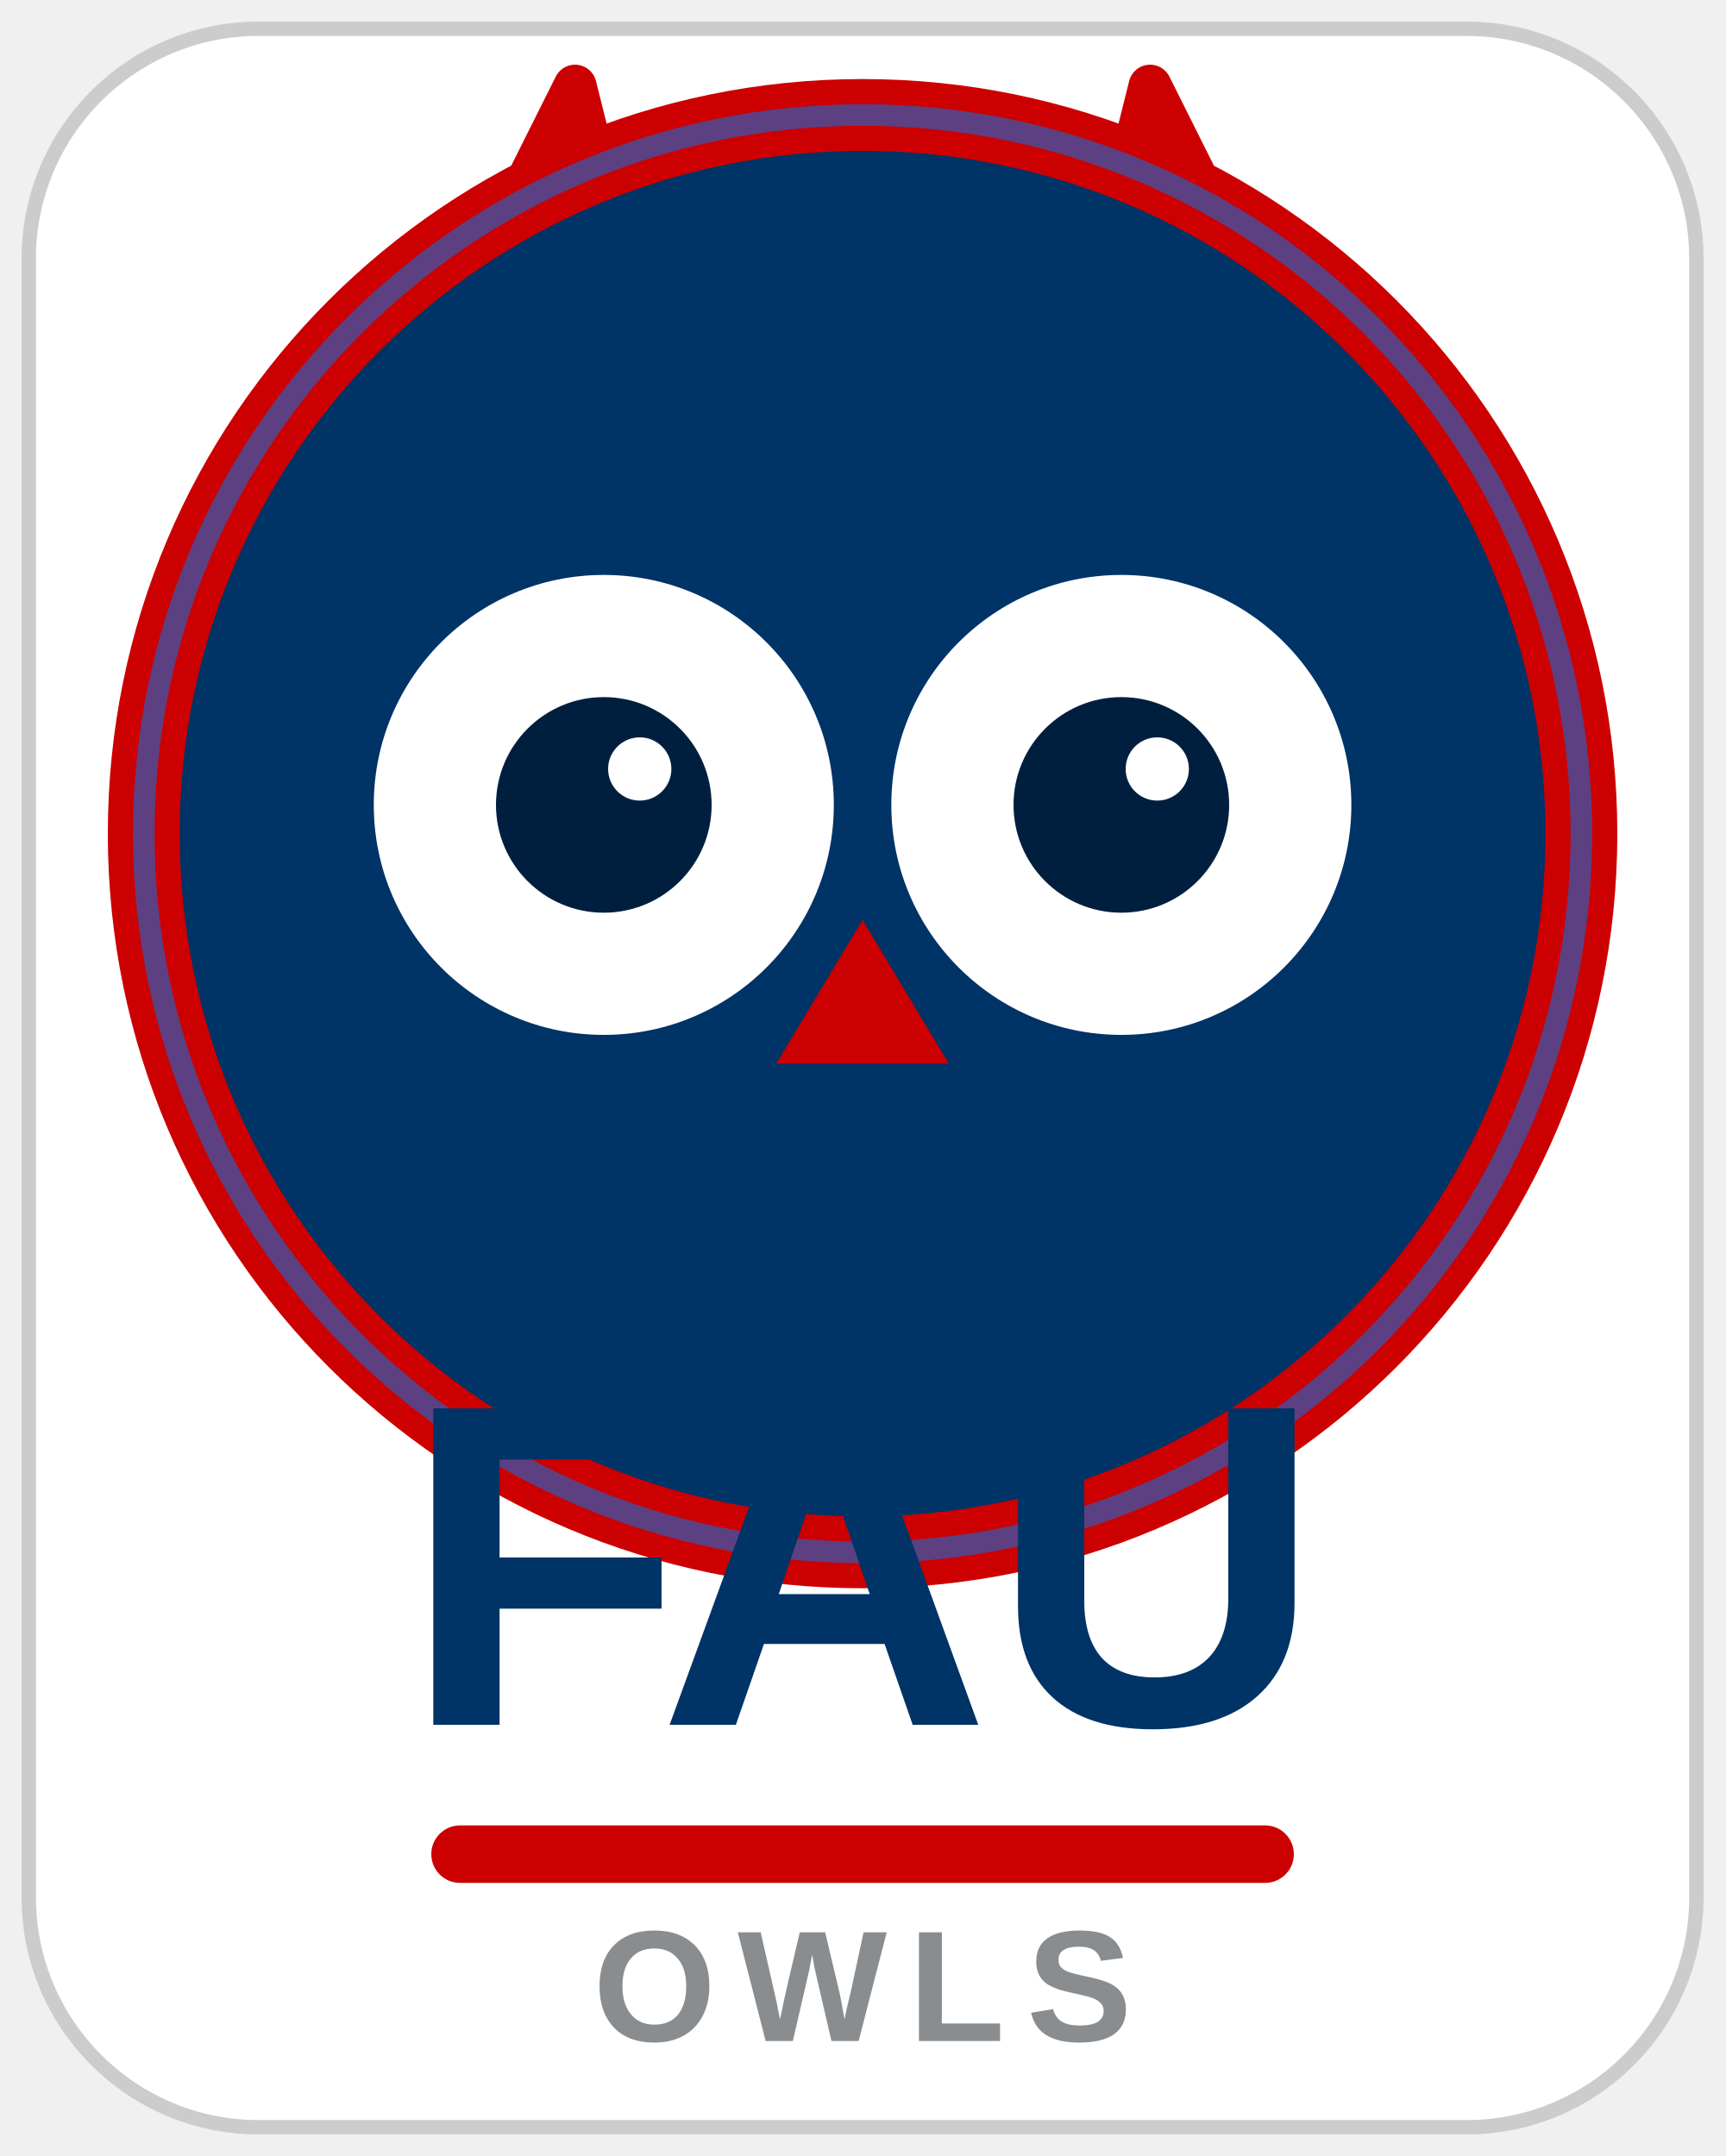
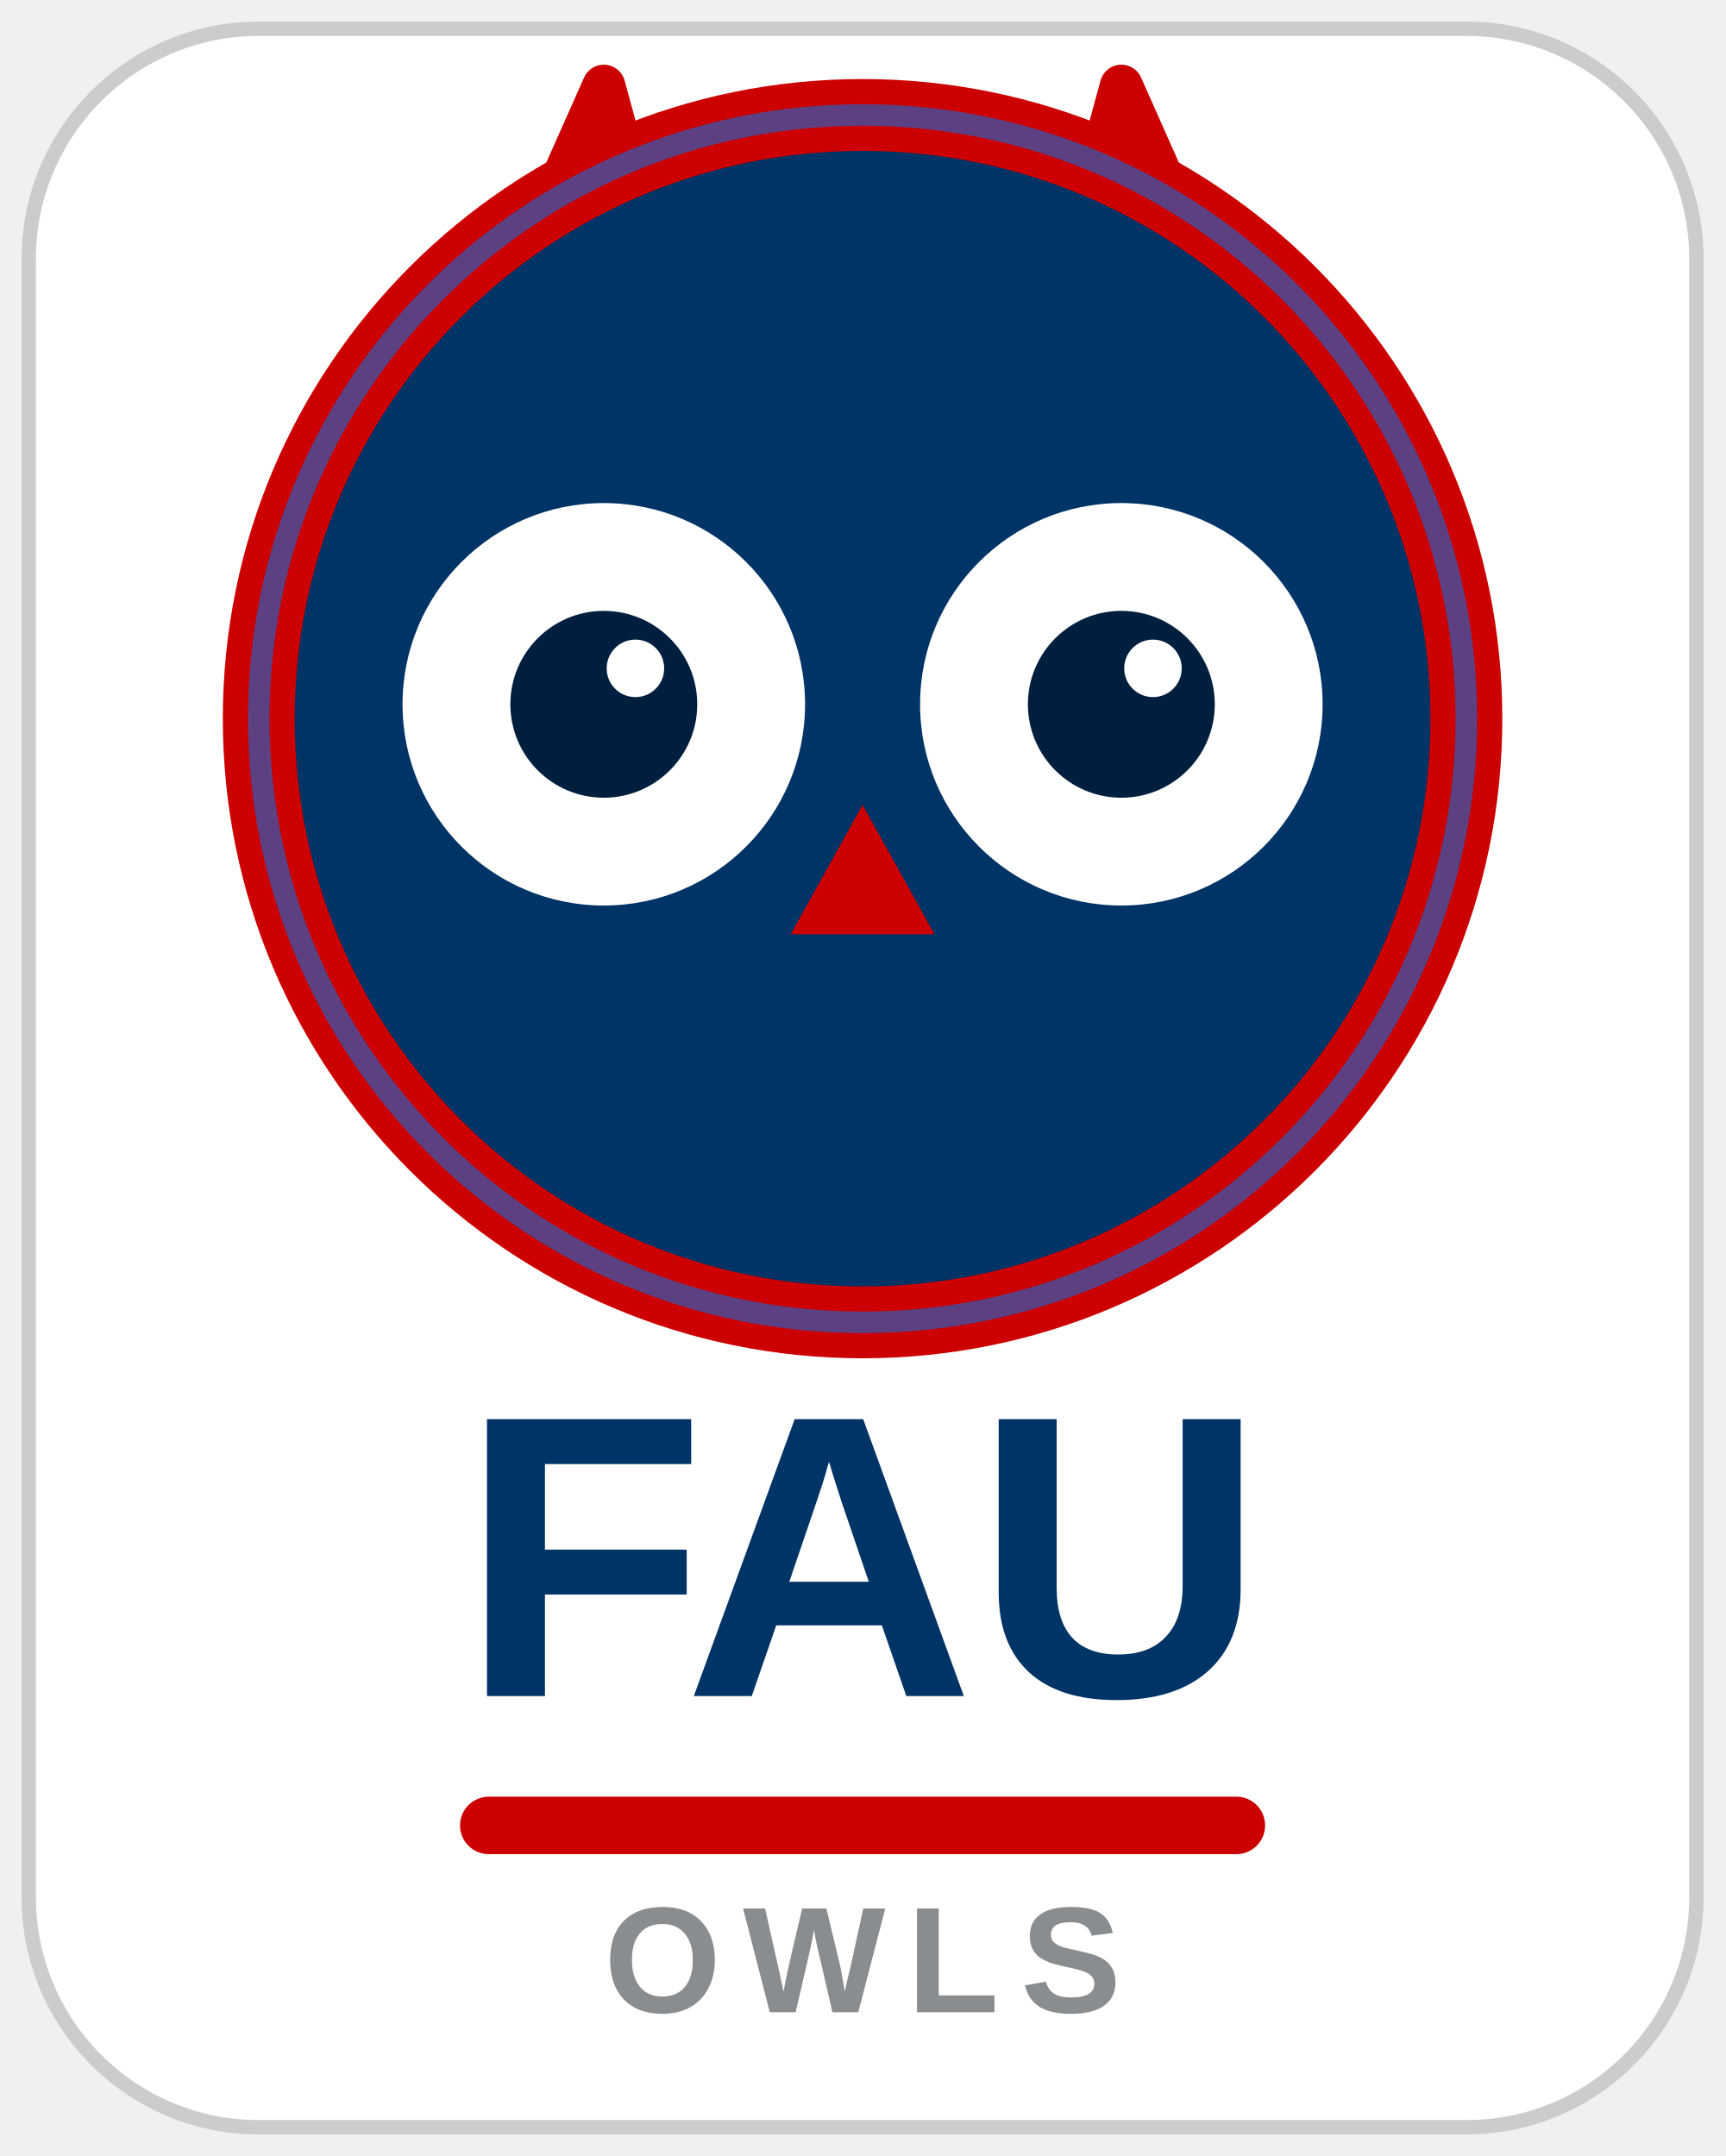
<svg xmlns="http://www.w3.org/2000/svg" viewBox="0 0 120 150" width="120" height="150" role="img" aria-labelledby="fauBadgeTitle">
  <rect x="2" y="2" width="116" height="146" rx="16" fill="#ffffff" stroke="#cccccc" stroke-width="1" />
-   <polygon points="30,26 40,6 46,30" fill="#003366" stroke="#cc0000" stroke-width="3" stroke-linejoin="round" />
-   <polygon points="90,26 80,6 74,30" fill="#003366" stroke="#cc0000" stroke-width="3" stroke-linejoin="round" />
-   <circle cx="60" cy="58" r="50" fill="#003366" stroke="#cc0000" stroke-width="5" />
-   <circle cx="60" cy="58" r="50" fill="none" stroke="#126bd9" stroke-width="1.5" opacity="0.6" />
-   <circle cx="42" cy="56" r="16" fill="#ffffff" />
-   <circle cx="78" cy="56" r="16" fill="#ffffff" />
-   <circle cx="42" cy="56" r="7.5" fill="#001f3f" />
-   <circle cx="78" cy="56" r="7.5" fill="#001f3f" />
-   <circle cx="44.5" cy="53.5" r="2.2" fill="#ffffff" />
-   <circle cx="80.5" cy="53.5" r="2.2" fill="#ffffff" />
-   <polygon points="60,64 54,74 66,74" fill="#cc0000" />
-   <text x="60" y="120" text-anchor="middle" font-family="Arial, Helvetica, sans-serif" font-weight="800" font-size="32" fill="#003366">FAU</text>
-   <rect x="30" y="127" width="60" height="4" rx="2" fill="#cc0000" />
-   <text x="60" y="142" text-anchor="middle" font-family="Arial, Helvetica, sans-serif" font-weight="700" font-size="11" letter-spacing="1.5" fill="#8a8d8f">OWLS</text>
+   <polygon points="34,24 42,6 48,28" fill="#003366" stroke="#cc0000" stroke-width="3" stroke-linejoin="round" />
+   <polygon points="86,24 78,6 72,28" fill="#003366" stroke="#cc0000" stroke-width="3" stroke-linejoin="round" />
+   <circle cx="60" cy="50" r="42" fill="#003366" stroke="#cc0000" stroke-width="5" />
+   <circle cx="60" cy="50" r="42" fill="none" stroke="#126bd9" stroke-width="1.5" opacity="0.6" />
+   <circle cx="42" cy="49" r="14" fill="#ffffff" />
+   <circle cx="78" cy="49" r="14" fill="#ffffff" />
+   <circle cx="42" cy="49" r="6.5" fill="#001f3f" />
+   <circle cx="78" cy="49" r="6.5" fill="#001f3f" />
+   <circle cx="44.2" cy="46.5" r="2" fill="#ffffff" />
+   <circle cx="80.2" cy="46.5" r="2" fill="#ffffff" />
+   <polygon points="60,56 55,65 65,65" fill="#cc0000" />
+   <text x="60" y="118" text-anchor="middle" font-family="Arial, Helvetica, sans-serif" font-weight="800" font-size="28" fill="#003366">FAU</text>
+   <rect x="32" y="125" width="56" height="4" rx="2" fill="#cc0000" />
+   <text x="60" y="140" text-anchor="middle" font-family="Arial, Helvetica, sans-serif" font-weight="700" font-size="10.5" letter-spacing="1.5" fill="#8a8d8f">OWLS</text>
</svg>
